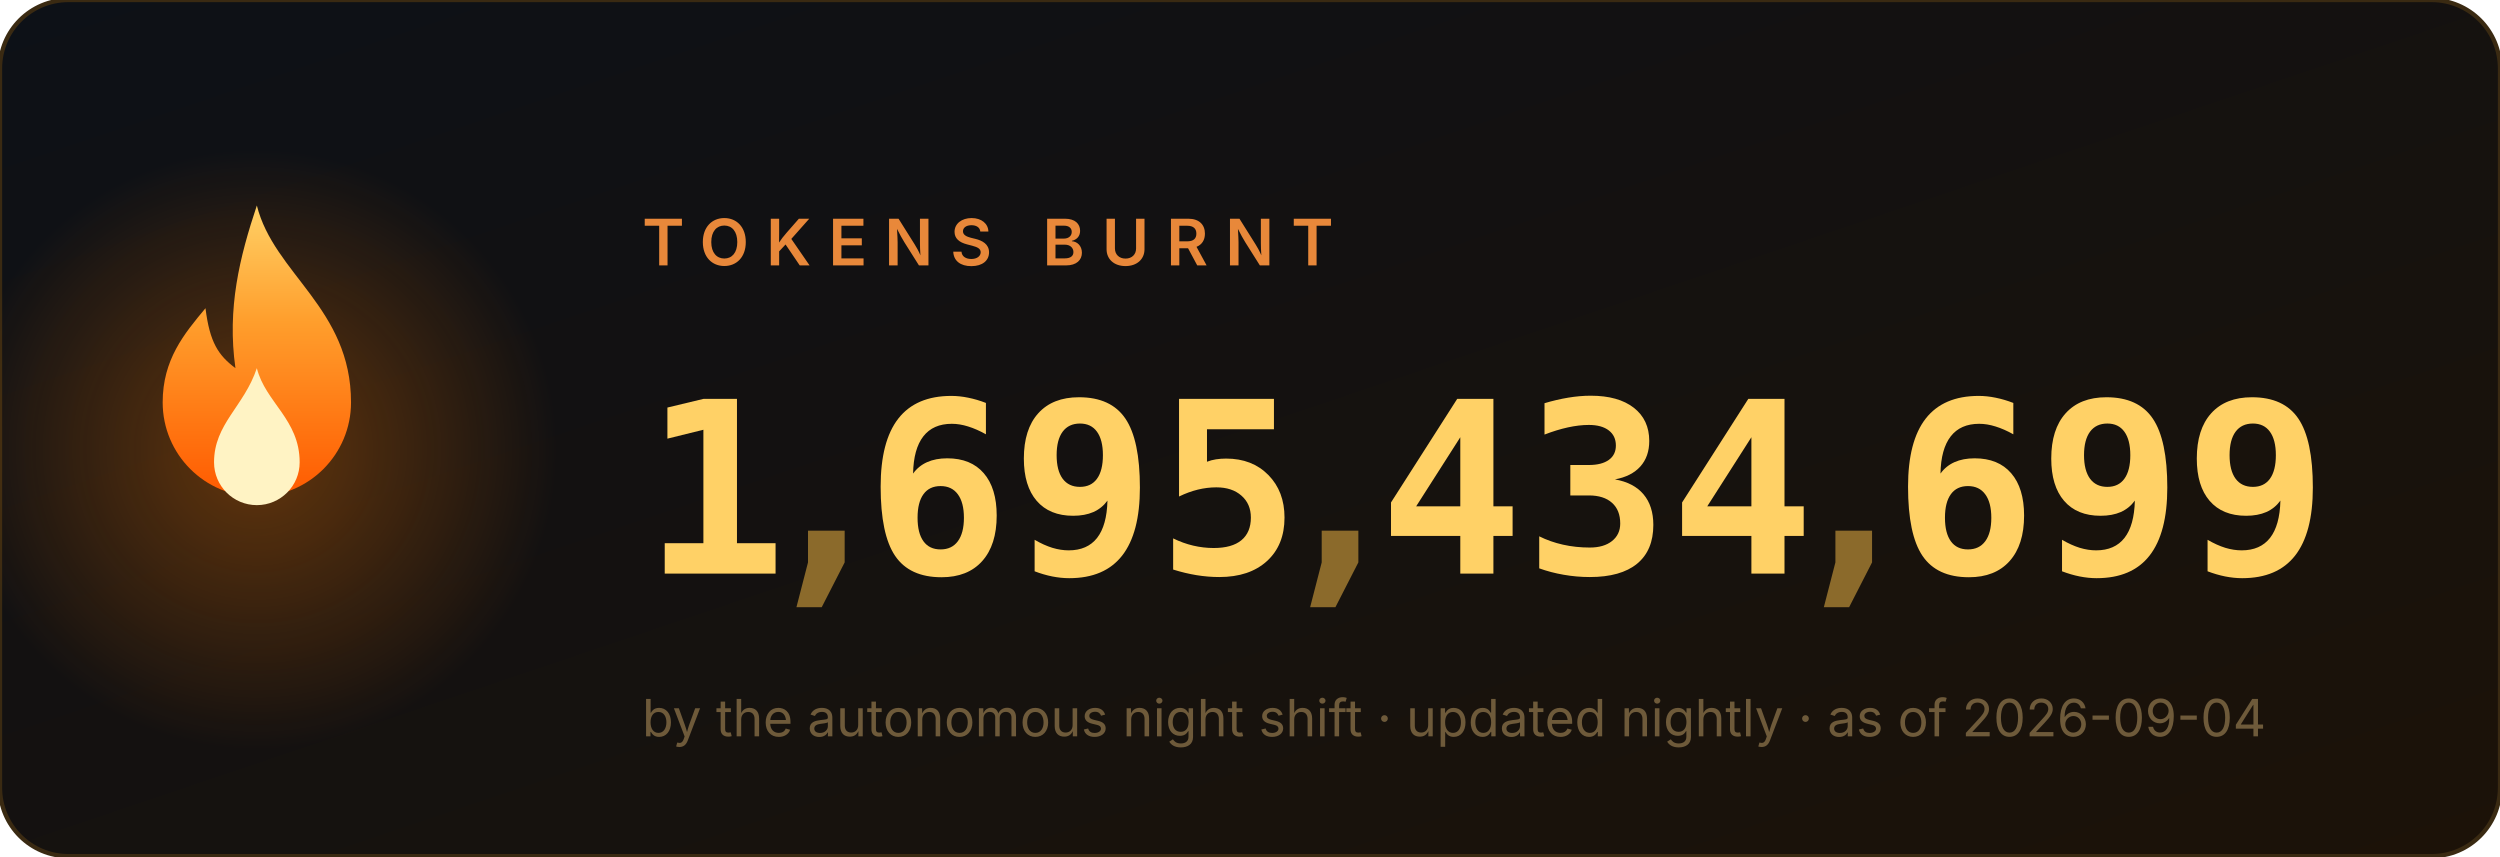
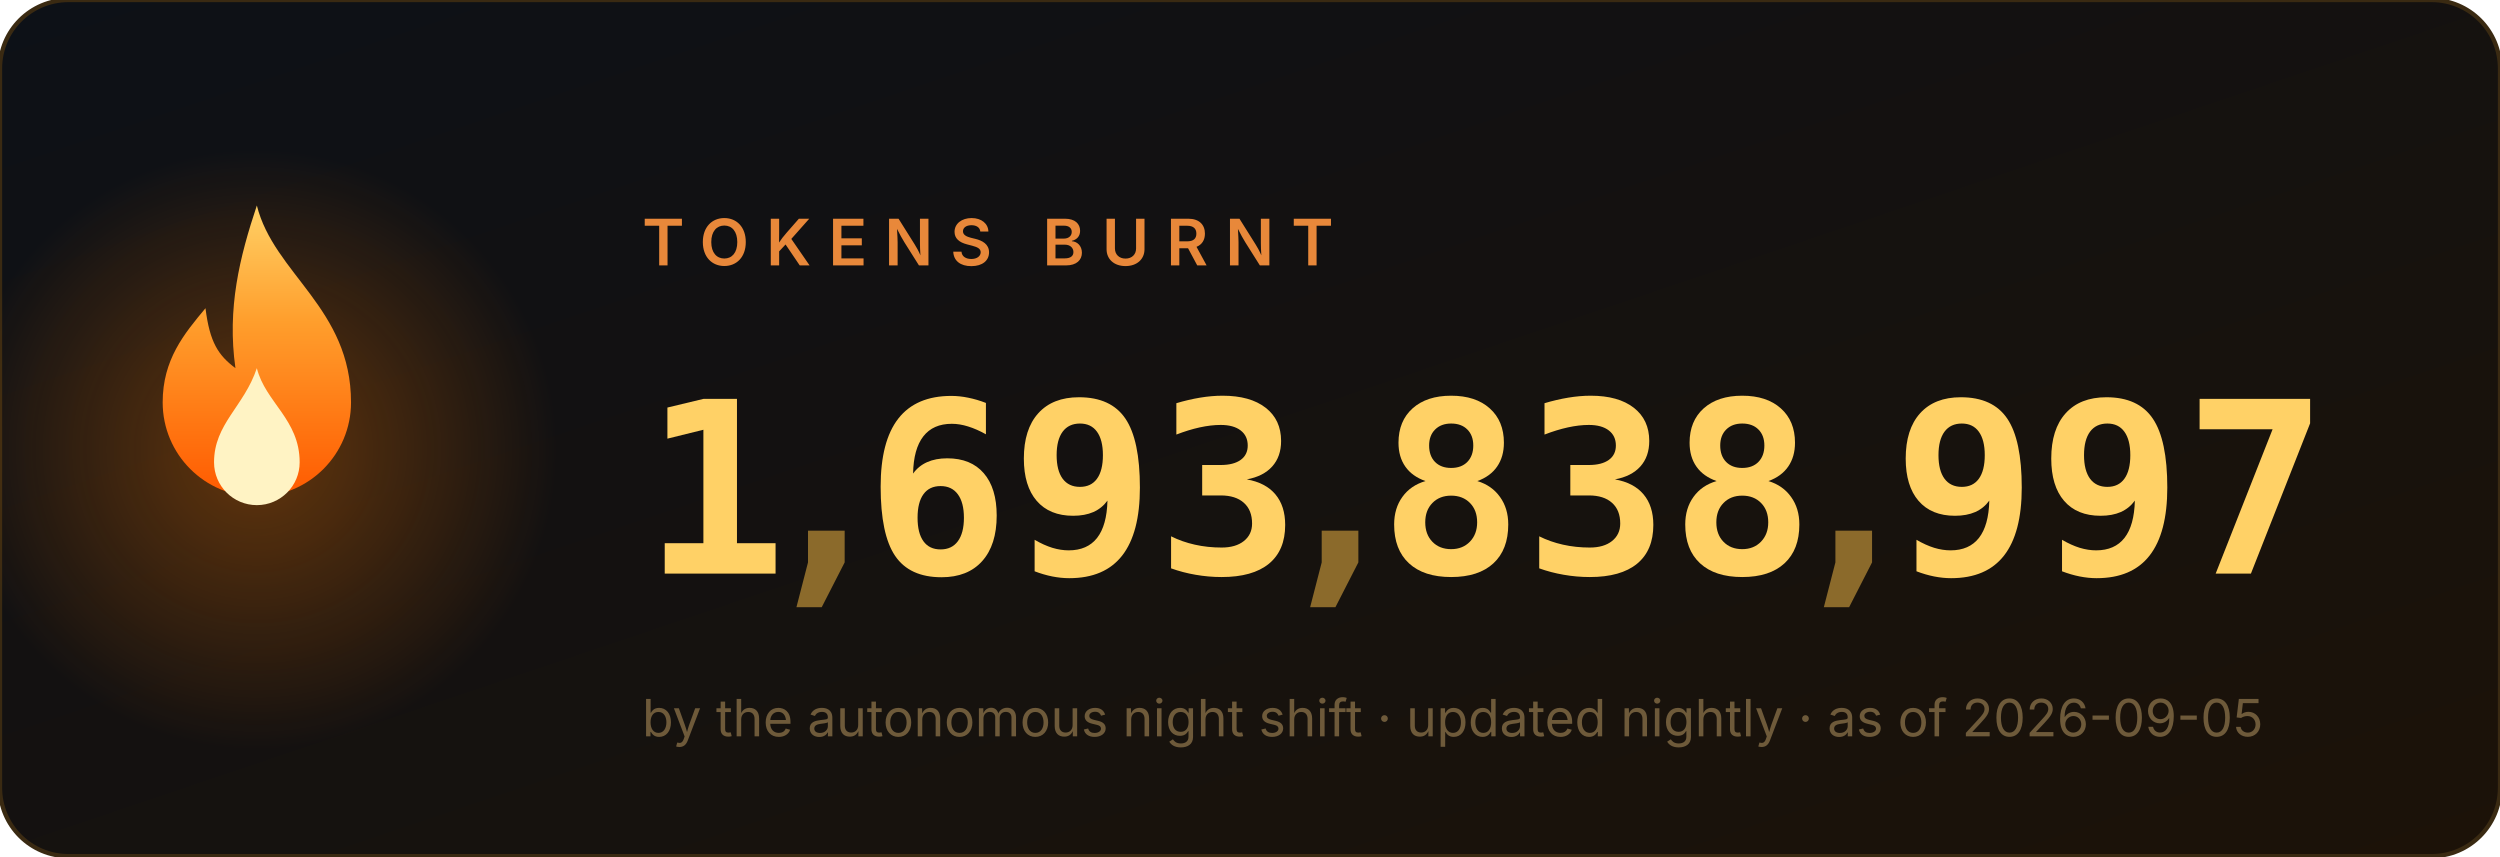
- <svg xmlns="http://www.w3.org/2000/svg" width="584" height="200" viewBox="0 0 584 200" role="img" aria-label="1,695,434,699 tokens burnt">
+ <svg xmlns="http://www.w3.org/2000/svg" width="584" height="200" viewBox="0 0 584 200" role="img" aria-label="1,693,838,997 tokens burnt">
  <style>
.num{font:700 56px ui-monospace,'Cascadia Code',Menlo,Consolas,monospace;fill:#ffd166}
.comma{fill:#8b6a2b}
.label{font:600 15px -apple-system,'Segoe UI',sans-serif;fill:#e8883a;letter-spacing:4px}
.sub{font:400 12px -apple-system,'Segoe UI',sans-serif;fill:#6e5a3a}
</style>
  <defs>
    <linearGradient id="bg" x1="0" y1="0" x2="1" y2="1">
      <stop offset="0" stop-color="#0d1117" />
      <stop offset="1" stop-color="#1c1208" />
    </linearGradient>
    <linearGradient id="fg" x1="0" y1="1" x2="0" y2="0">
      <stop offset="0" stop-color="#ff5a00" />
      <stop offset=".6" stop-color="#ff9e2c" />
      <stop offset="1" stop-color="#ffd166" />
    </linearGradient>
    <radialGradient id="halo">
      <stop offset="0" stop-color="#ff7b00" />
      <stop offset="1" stop-color="#ff7b00" stop-opacity="0" />
    </radialGradient>
  </defs>
  <rect width="584" height="200" rx="16" fill="url(#bg)" stroke="#3a2a12" />
  <circle cx="60" cy="105" r="70" fill="url(#halo)" opacity=".35">
    <animate attributeName="opacity" values=".25;.55;.25" dur="2.2s" repeatCount="indefinite" />
  </circle>
  <g transform="translate(60,128)">
    <g>
      <animateTransform attributeName="transform" type="scale" values="1 1;.95 1.1;1 1" dur="1.6s" repeatCount="indefinite" additive="sum" calcMode="spline" keySplines=".4 0 .6 1;.4 0 .6 1" />
      <path d="M0 -80c4 16 22 24 22 46a22 22 0 1 1-44 0c0-10 5-16 10-22 1 8 3 11 7 14-2-14 1-26 5-38z" fill="url(#fg)" />
      <path d="M0 -42c2 8 10 12 10 22a10 10 0 1 1-20 0c0-9 7-13 10-22z" fill="#fff3c4">
        <animateTransform attributeName="transform" type="scale" values="1 1;1.06 .92;1 1" dur="1.1s" repeatCount="indefinite" additive="sum" calcMode="spline" keySplines=".4 0 .6 1;.4 0 .6 1" />
      </path>
    </g>
  </g>
  <text x="150" y="62" class="label">TOKENS BURNT</text>
  <svg x="150" y="84" width="34" height="64" viewBox="0 0 34 64">
    <g transform="translate(0,-64)">
      <g>
        <animateTransform attributeName="transform" type="translate" values="0 64;0 64;0 0" keyTimes="0;0.000;1" dur="0.97s" begin="0s" fill="freeze" additive="sum" calcMode="spline" keySplines="0 0 1 1;.2 .7 .3 1" />
        <text x="17" y="50" class="num" text-anchor="middle">0</text>
        <text x="17" y="114" class="num" text-anchor="middle">1</text>
        <text x="17" y="178" class="num" text-anchor="middle">2</text>
        <text x="17" y="242" class="num" text-anchor="middle">3</text>
        <text x="17" y="306" class="num" text-anchor="middle">4</text>
        <text x="17" y="370" class="num" text-anchor="middle">5</text>
        <text x="17" y="434" class="num" text-anchor="middle">6</text>
        <text x="17" y="498" class="num" text-anchor="middle">7</text>
        <text x="17" y="562" class="num" text-anchor="middle">8</text>
        <text x="17" y="626" class="num" text-anchor="middle">9</text>
      </g>
    </g>
  </svg>
  <text x="193" y="134" class="num comma" text-anchor="middle">,</text>
  <svg x="202" y="84" width="34" height="64" viewBox="0 0 34 64">
    <g transform="translate(0,-384)">
      <g>
        <animateTransform attributeName="transform" type="translate" values="0 384;0 384;0 0" keyTimes="0;0.154;1" dur="1.56s" begin="0s" fill="freeze" additive="sum" calcMode="spline" keySplines="0 0 1 1;.2 .7 .3 1" />
        <text x="17" y="50" class="num" text-anchor="middle">0</text>
        <text x="17" y="114" class="num" text-anchor="middle">1</text>
        <text x="17" y="178" class="num" text-anchor="middle">2</text>
        <text x="17" y="242" class="num" text-anchor="middle">3</text>
        <text x="17" y="306" class="num" text-anchor="middle">4</text>
        <text x="17" y="370" class="num" text-anchor="middle">5</text>
        <text x="17" y="434" class="num" text-anchor="middle">6</text>
        <text x="17" y="498" class="num" text-anchor="middle">7</text>
        <text x="17" y="562" class="num" text-anchor="middle">8</text>
        <text x="17" y="626" class="num" text-anchor="middle">9</text>
      </g>
    </g>
  </svg>
  <svg x="236" y="84" width="34" height="64" viewBox="0 0 34 64">
    <g transform="translate(0,-576)">
      <g>
        <animateTransform attributeName="transform" type="translate" values="0 576;0 576;0 0" keyTimes="0;0.190;1" dur="1.89s" begin="0s" fill="freeze" additive="sum" calcMode="spline" keySplines="0 0 1 1;.2 .7 .3 1" />
        <text x="17" y="50" class="num" text-anchor="middle">0</text>
        <text x="17" y="114" class="num" text-anchor="middle">1</text>
        <text x="17" y="178" class="num" text-anchor="middle">2</text>
        <text x="17" y="242" class="num" text-anchor="middle">3</text>
        <text x="17" y="306" class="num" text-anchor="middle">4</text>
        <text x="17" y="370" class="num" text-anchor="middle">5</text>
        <text x="17" y="434" class="num" text-anchor="middle">6</text>
        <text x="17" y="498" class="num" text-anchor="middle">7</text>
        <text x="17" y="562" class="num" text-anchor="middle">8</text>
        <text x="17" y="626" class="num" text-anchor="middle">9</text>
      </g>
    </g>
  </svg>
  <svg x="270" y="84" width="34" height="64" viewBox="0 0 34 64">
-     <g transform="translate(0,-320)">
-       <g>
-         <animateTransform attributeName="transform" type="translate" values="0 320;0 320;0 0" keyTimes="0;0.277;1" dur="1.73s" begin="0s" fill="freeze" additive="sum" calcMode="spline" keySplines="0 0 1 1;.2 .7 .3 1" />
+     <g transform="translate(0,-192)">
+       <g>
+         <animateTransform attributeName="transform" type="translate" values="0 192;0 192;0 0" keyTimes="0;0.302;1" dur="1.59s" begin="0s" fill="freeze" additive="sum" calcMode="spline" keySplines="0 0 1 1;.2 .7 .3 1" />
        <text x="17" y="50" class="num" text-anchor="middle">0</text>
        <text x="17" y="114" class="num" text-anchor="middle">1</text>
        <text x="17" y="178" class="num" text-anchor="middle">2</text>
        <text x="17" y="242" class="num" text-anchor="middle">3</text>
        <text x="17" y="306" class="num" text-anchor="middle">4</text>
        <text x="17" y="370" class="num" text-anchor="middle">5</text>
        <text x="17" y="434" class="num" text-anchor="middle">6</text>
        <text x="17" y="498" class="num" text-anchor="middle">7</text>
        <text x="17" y="562" class="num" text-anchor="middle">8</text>
        <text x="17" y="626" class="num" text-anchor="middle">9</text>
      </g>
    </g>
  </svg>
  <text x="313" y="134" class="num comma" text-anchor="middle">,</text>
  <svg x="322" y="84" width="34" height="64" viewBox="0 0 34 64">
-     <g transform="translate(0,-256)">
-       <g>
-         <animateTransform attributeName="transform" type="translate" values="0 256;0 256;0 0" keyTimes="0;0.379;1" dur="1.90s" begin="0s" fill="freeze" additive="sum" calcMode="spline" keySplines="0 0 1 1;.2 .7 .3 1" />
+     <g transform="translate(0,-512)">
+       <g>
+         <animateTransform attributeName="transform" type="translate" values="0 512;0 512;0 0" keyTimes="0;0.330;1" dur="2.18s" begin="0s" fill="freeze" additive="sum" calcMode="spline" keySplines="0 0 1 1;.2 .7 .3 1" />
        <text x="17" y="50" class="num" text-anchor="middle">0</text>
        <text x="17" y="114" class="num" text-anchor="middle">1</text>
        <text x="17" y="178" class="num" text-anchor="middle">2</text>
        <text x="17" y="242" class="num" text-anchor="middle">3</text>
        <text x="17" y="306" class="num" text-anchor="middle">4</text>
        <text x="17" y="370" class="num" text-anchor="middle">5</text>
        <text x="17" y="434" class="num" text-anchor="middle">6</text>
        <text x="17" y="498" class="num" text-anchor="middle">7</text>
        <text x="17" y="562" class="num" text-anchor="middle">8</text>
        <text x="17" y="626" class="num" text-anchor="middle">9</text>
      </g>
    </g>
  </svg>
  <svg x="356" y="84" width="34" height="64" viewBox="0 0 34 64">
    <g transform="translate(0,-192)">
      <g>
        <animateTransform attributeName="transform" type="translate" values="0 192;0 192;0 0" keyTimes="0;0.431;1" dur="1.95s" begin="0s" fill="freeze" additive="sum" calcMode="spline" keySplines="0 0 1 1;.2 .7 .3 1" />
        <text x="17" y="50" class="num" text-anchor="middle">0</text>
        <text x="17" y="114" class="num" text-anchor="middle">1</text>
        <text x="17" y="178" class="num" text-anchor="middle">2</text>
        <text x="17" y="242" class="num" text-anchor="middle">3</text>
        <text x="17" y="306" class="num" text-anchor="middle">4</text>
        <text x="17" y="370" class="num" text-anchor="middle">5</text>
        <text x="17" y="434" class="num" text-anchor="middle">6</text>
        <text x="17" y="498" class="num" text-anchor="middle">7</text>
        <text x="17" y="562" class="num" text-anchor="middle">8</text>
        <text x="17" y="626" class="num" text-anchor="middle">9</text>
      </g>
    </g>
  </svg>
  <svg x="390" y="84" width="34" height="64" viewBox="0 0 34 64">
-     <g transform="translate(0,-256)">
-       <g>
-         <animateTransform attributeName="transform" type="translate" values="0 256;0 256;0 0" keyTimes="0;0.449;1" dur="2.14s" begin="0s" fill="freeze" additive="sum" calcMode="spline" keySplines="0 0 1 1;.2 .7 .3 1" />
+     <g transform="translate(0,-512)">
+       <g>
+         <animateTransform attributeName="transform" type="translate" values="0 512;0 512;0 0" keyTimes="0;0.397;1" dur="2.42s" begin="0s" fill="freeze" additive="sum" calcMode="spline" keySplines="0 0 1 1;.2 .7 .3 1" />
        <text x="17" y="50" class="num" text-anchor="middle">0</text>
        <text x="17" y="114" class="num" text-anchor="middle">1</text>
        <text x="17" y="178" class="num" text-anchor="middle">2</text>
        <text x="17" y="242" class="num" text-anchor="middle">3</text>
        <text x="17" y="306" class="num" text-anchor="middle">4</text>
        <text x="17" y="370" class="num" text-anchor="middle">5</text>
        <text x="17" y="434" class="num" text-anchor="middle">6</text>
        <text x="17" y="498" class="num" text-anchor="middle">7</text>
        <text x="17" y="562" class="num" text-anchor="middle">8</text>
        <text x="17" y="626" class="num" text-anchor="middle">9</text>
      </g>
    </g>
  </svg>
  <text x="433" y="134" class="num comma" text-anchor="middle">,</text>
  <svg x="442" y="84" width="34" height="64" viewBox="0 0 34 64">
-     <g transform="translate(0,-384)">
-       <g>
-         <animateTransform attributeName="transform" type="translate" values="0 384;0 384;0 0" keyTimes="0;0.476;1" dur="2.52s" begin="0s" fill="freeze" additive="sum" calcMode="spline" keySplines="0 0 1 1;.2 .7 .3 1" />
+     <g transform="translate(0,-576)">
+       <g>
+         <animateTransform attributeName="transform" type="translate" values="0 576;0 576;0 0" keyTimes="0;0.440;1" dur="2.73s" begin="0s" fill="freeze" additive="sum" calcMode="spline" keySplines="0 0 1 1;.2 .7 .3 1" />
        <text x="17" y="50" class="num" text-anchor="middle">0</text>
        <text x="17" y="114" class="num" text-anchor="middle">1</text>
        <text x="17" y="178" class="num" text-anchor="middle">2</text>
        <text x="17" y="242" class="num" text-anchor="middle">3</text>
        <text x="17" y="306" class="num" text-anchor="middle">4</text>
        <text x="17" y="370" class="num" text-anchor="middle">5</text>
        <text x="17" y="434" class="num" text-anchor="middle">6</text>
        <text x="17" y="498" class="num" text-anchor="middle">7</text>
        <text x="17" y="562" class="num" text-anchor="middle">8</text>
        <text x="17" y="626" class="num" text-anchor="middle">9</text>
      </g>
    </g>
  </svg>
  <svg x="476" y="84" width="34" height="64" viewBox="0 0 34 64">
    <g transform="translate(0,-576)">
      <g>
        <animateTransform attributeName="transform" type="translate" values="0 576;0 576;0 0" keyTimes="0;0.463;1" dur="2.85s" begin="0s" fill="freeze" additive="sum" calcMode="spline" keySplines="0 0 1 1;.2 .7 .3 1" />
        <text x="17" y="50" class="num" text-anchor="middle">0</text>
        <text x="17" y="114" class="num" text-anchor="middle">1</text>
        <text x="17" y="178" class="num" text-anchor="middle">2</text>
        <text x="17" y="242" class="num" text-anchor="middle">3</text>
        <text x="17" y="306" class="num" text-anchor="middle">4</text>
        <text x="17" y="370" class="num" text-anchor="middle">5</text>
        <text x="17" y="434" class="num" text-anchor="middle">6</text>
        <text x="17" y="498" class="num" text-anchor="middle">7</text>
        <text x="17" y="562" class="num" text-anchor="middle">8</text>
        <text x="17" y="626" class="num" text-anchor="middle">9</text>
      </g>
    </g>
  </svg>
  <svg x="510" y="84" width="34" height="64" viewBox="0 0 34 64">
-     <g transform="translate(0,-576)">
-       <g>
-         <animateTransform attributeName="transform" type="translate" values="0 576;0 576;0 0" keyTimes="0;0.485;1" dur="2.97s" begin="0s" fill="freeze" additive="sum" calcMode="spline" keySplines="0 0 1 1;.2 .7 .3 1" />
-         <text x="17" y="50" class="num" text-anchor="middle">0</text>
-         <text x="17" y="114" class="num" text-anchor="middle">1</text>
-         <text x="17" y="178" class="num" text-anchor="middle">2</text>
-         <text x="17" y="242" class="num" text-anchor="middle">3</text>
-         <text x="17" y="306" class="num" text-anchor="middle">4</text>
-         <text x="17" y="370" class="num" text-anchor="middle">5</text>
-         <text x="17" y="434" class="num" text-anchor="middle">6</text>
-         <text x="17" y="498" class="num" text-anchor="middle">7</text>
-         <text x="17" y="562" class="num" text-anchor="middle">8</text>
-         <text x="17" y="626" class="num" text-anchor="middle">9</text>
-       </g>
-     </g>
-   </svg>
-   <text x="150" y="172" class="sub">by the autonomous night shift · updated nightly · as of 2026-09-04</text>
+     <g transform="translate(0,-448)">
+       <g>
+         <animateTransform attributeName="transform" type="translate" values="0 448;0 448;0 0" keyTimes="0;0.509;1" dur="2.83s" begin="0s" fill="freeze" additive="sum" calcMode="spline" keySplines="0 0 1 1;.2 .7 .3 1" />
+         <text x="17" y="50" class="num" text-anchor="middle">0</text>
+         <text x="17" y="114" class="num" text-anchor="middle">1</text>
+         <text x="17" y="178" class="num" text-anchor="middle">2</text>
+         <text x="17" y="242" class="num" text-anchor="middle">3</text>
+         <text x="17" y="306" class="num" text-anchor="middle">4</text>
+         <text x="17" y="370" class="num" text-anchor="middle">5</text>
+         <text x="17" y="434" class="num" text-anchor="middle">6</text>
+         <text x="17" y="498" class="num" text-anchor="middle">7</text>
+         <text x="17" y="562" class="num" text-anchor="middle">8</text>
+         <text x="17" y="626" class="num" text-anchor="middle">9</text>
+       </g>
+     </g>
+   </svg>
+   <text x="150" y="172" class="sub">by the autonomous night shift · updated nightly · as of 2026-09-05</text>
</svg>
